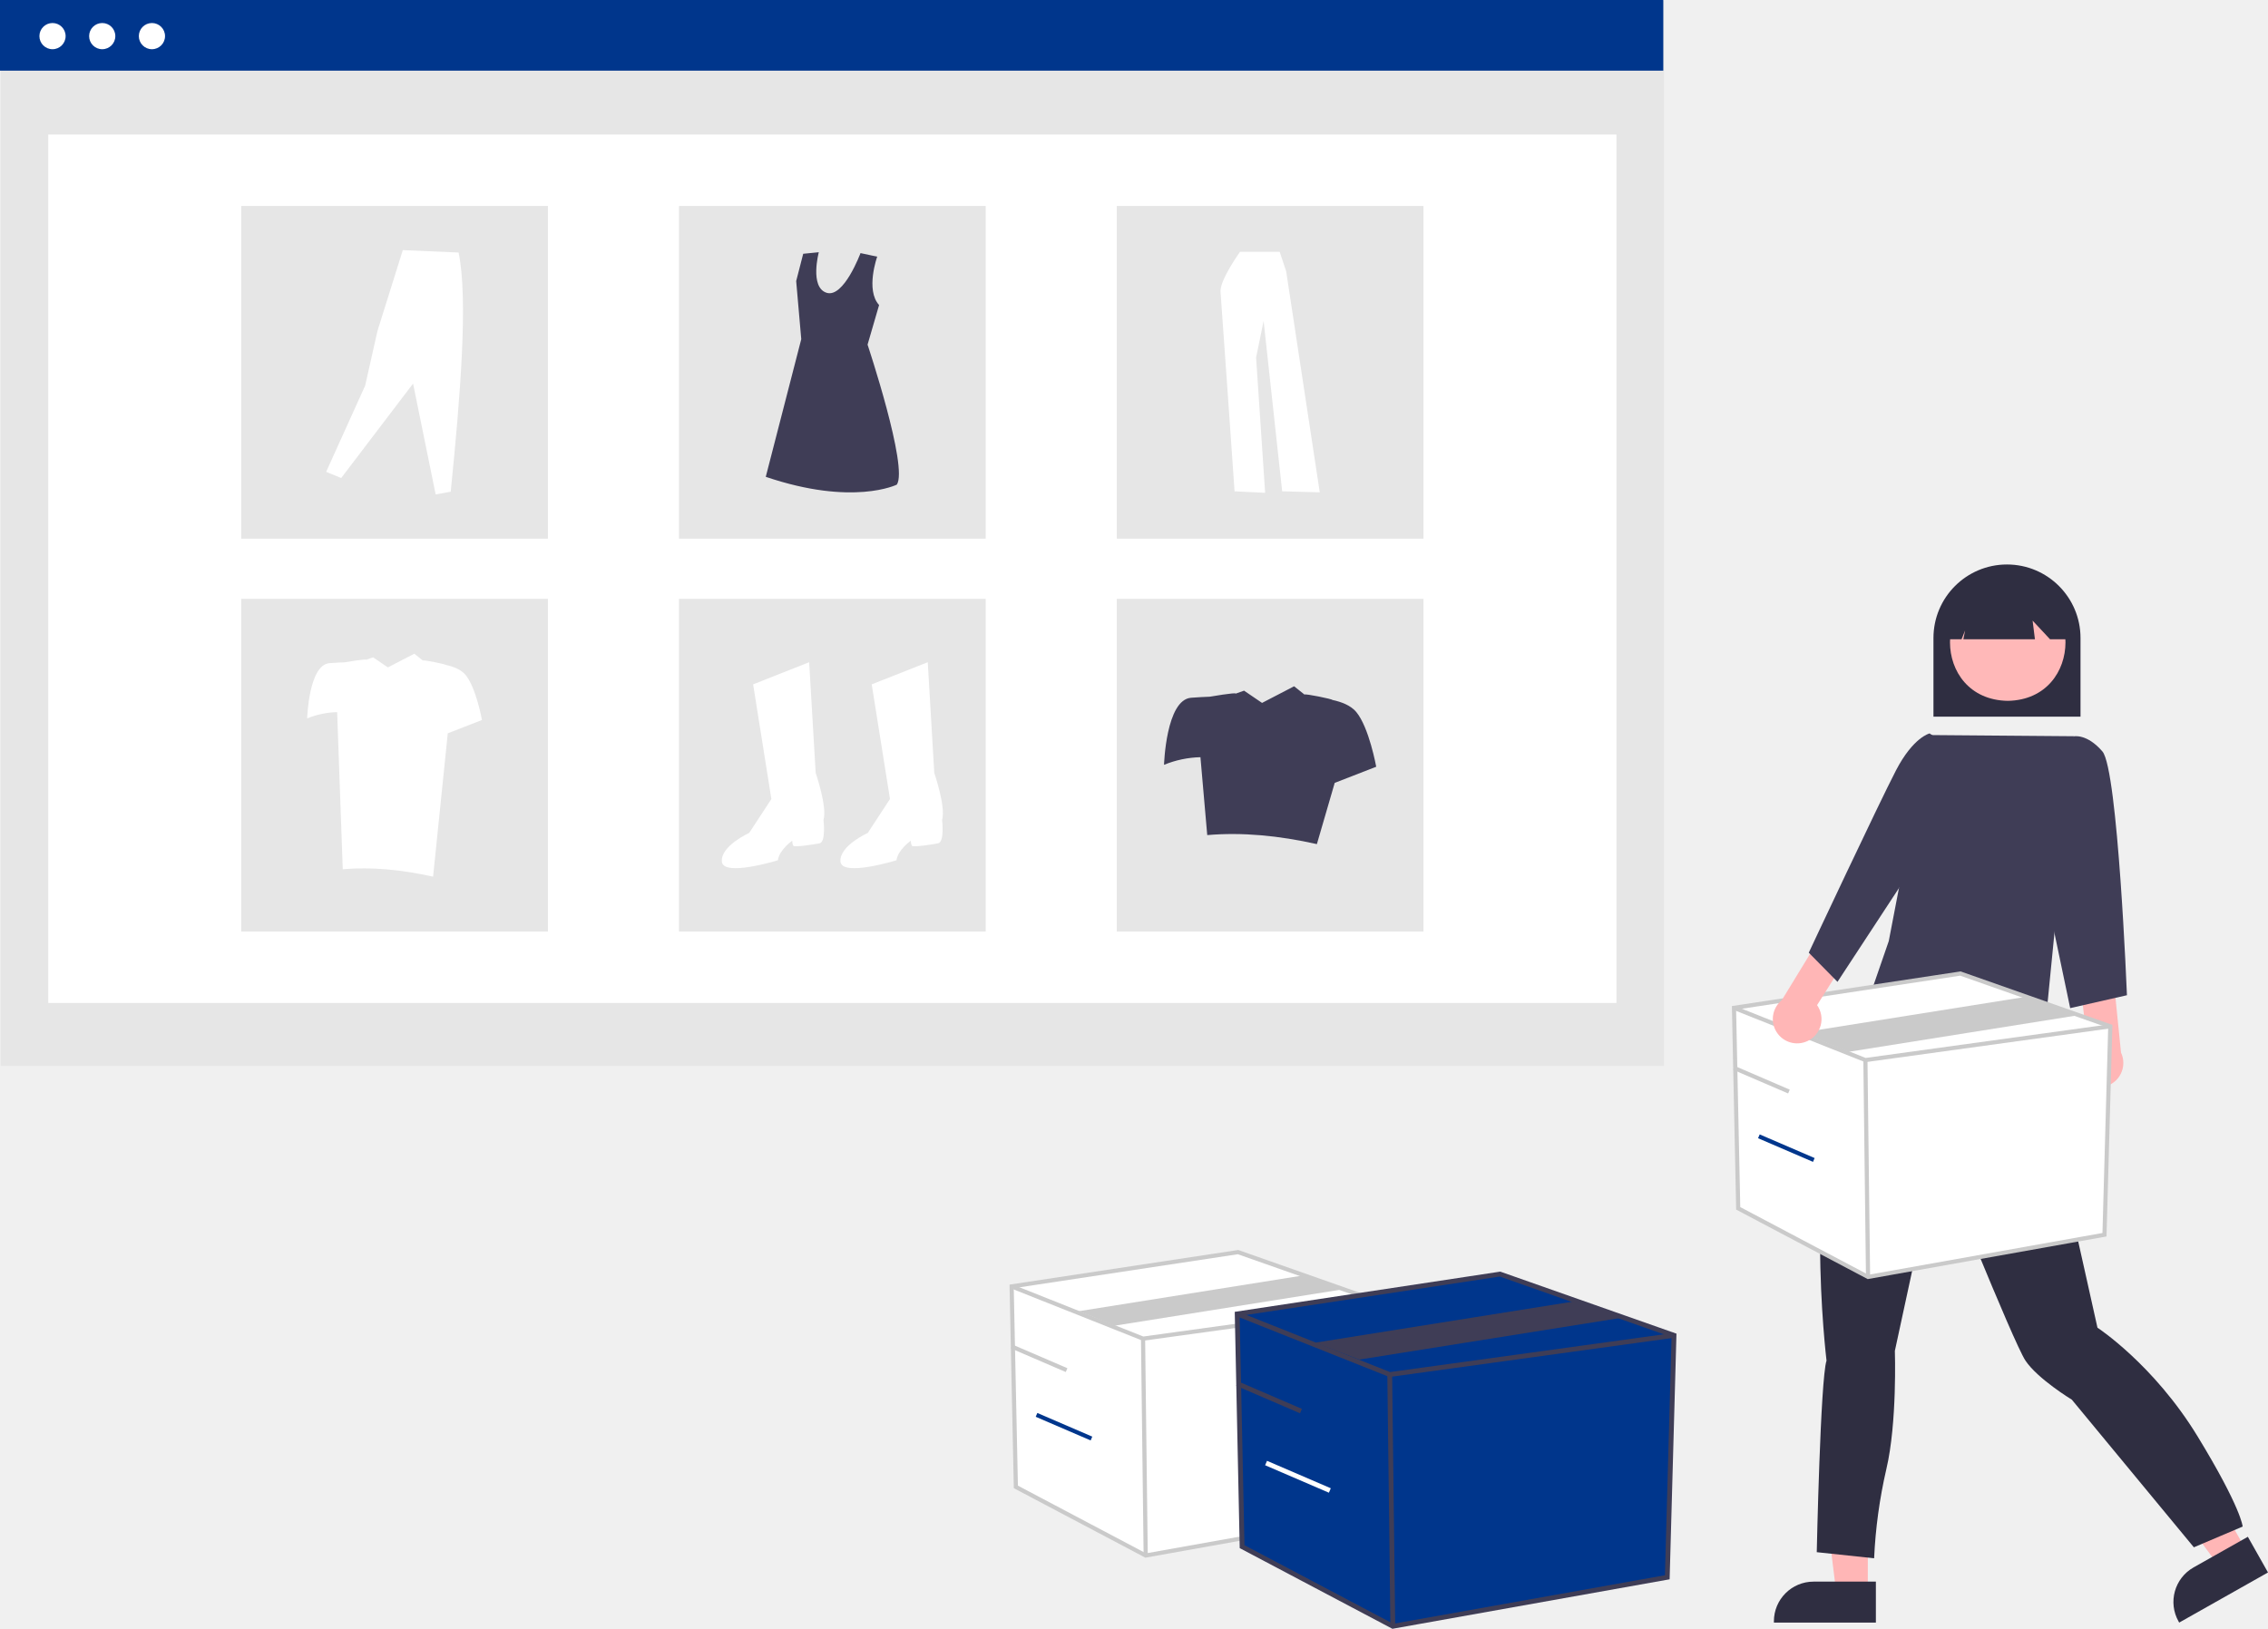
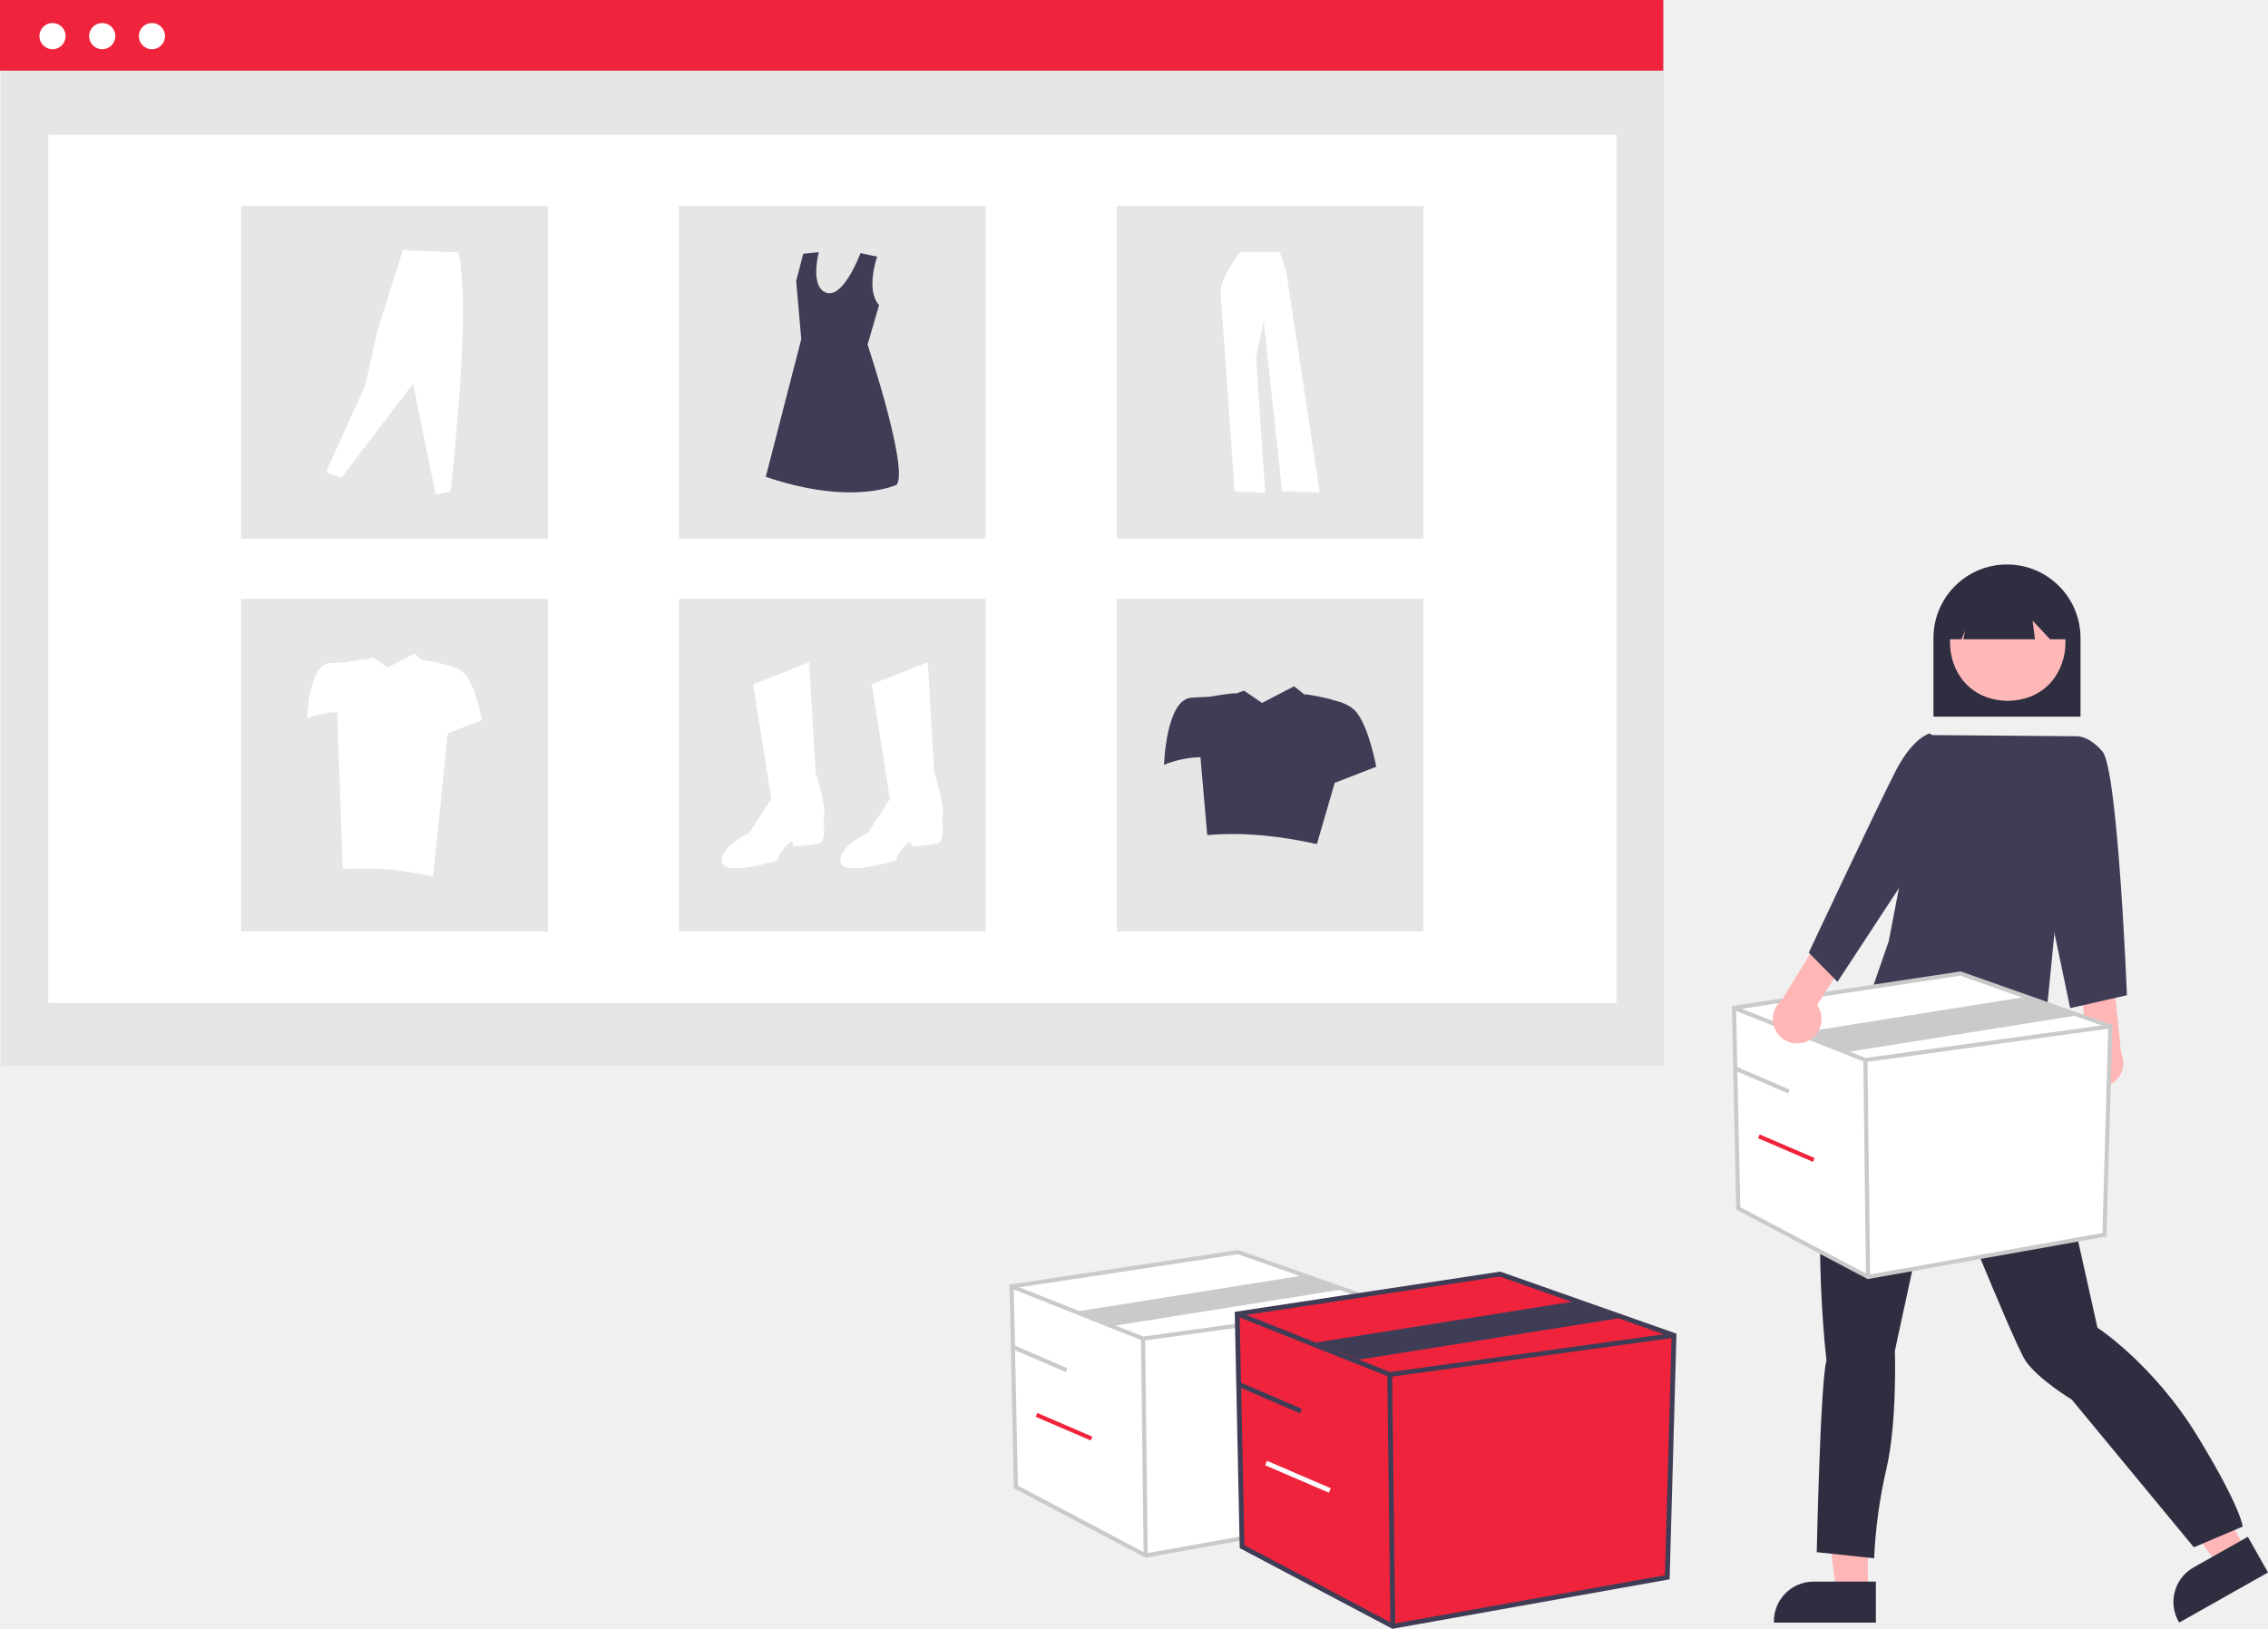
<svg xmlns="http://www.w3.org/2000/svg" data-name="Layer 1" width="879.125" height="631.485" viewBox="0 0 879.125 631.485">
  <rect id="b93b1ef9-49b5-4354-905b-d9dddde45a10" data-name="Rectangle 338" x="0.275" y="0.365" width="644.725" height="412.91" fill="#e6e6e6" />
  <rect id="ef7485f9-8ecd-46d9-949e-abdd8aa9e360" data-name="Rectangle 339" x="18.711" y="52.154" width="607.853" height="336.693" fill="#fff" />
-   <rect id="b4c2a7ec-beab-40bc-b587-23a202562f78" data-name="Rectangle 340" width="644.725" height="27.39" fill="#00368c" />
+   <rect id="b4c2a7ec-beab-40bc-b587-23a202562f78" data-name="Rectangle 340" width="644.725" height="27.39" fill="#ef233c" />
  <circle id="bd6d3ebf-cb6f-4fcb-b7cd-ad5a287d3324" data-name="Ellipse 513" cx="20.355" cy="14.004" r="5.077" fill="#fff" />
  <circle id="efb1158e-7a7d-4adb-9063-fc7dc50c76d5" data-name="Ellipse 514" cx="39.624" cy="14.004" r="5.077" fill="#fff" />
  <circle id="b51f9e19-f36b-4f29-afd5-008bb0fc20dd" data-name="Ellipse 515" cx="58.893" cy="14.004" r="5.077" fill="#fff" />
  <rect id="b636d421-4358-445b-b124-1d058e78c733" data-name="Rectangle 341" x="93.5" y="79.848" width="118.887" height="128.982" fill="#e6e6e6" />
  <rect id="ab9c902d-64a9-4a2b-a9ec-6dc7022c80f6" data-name="Rectangle 342" x="263.193" y="79.848" width="118.887" height="128.982" fill="#e6e6e6" />
  <rect id="f4a232af-026e-479b-8040-5c62e5965d9e" data-name="Rectangle 343" x="432.885" y="79.848" width="118.887" height="128.982" fill="#e6e6e6" />
  <rect id="ada16aa4-f84d-4851-87ee-a2852d96226a" data-name="Rectangle 344" x="93.5" y="232.176" width="118.887" height="128.982" fill="#e6e6e6" />
  <rect id="ebfcbe07-3b81-4d69-a4f5-6a8318d20e8d" data-name="Rectangle 345" x="263.193" y="232.176" width="118.887" height="128.982" fill="#e6e6e6" />
  <rect id="ead16b6d-d132-49a9-a42f-1f570e523a46" data-name="Rectangle 346" x="432.885" y="232.176" width="118.887" height="128.982" fill="#e6e6e6" />
  <path id="ab8ff6e3-f37e-4992-8347-ee905fdba816-465" data-name="Path 2643" d="M452.365,399.583l21.722-8.588,2.526,42.939s4.546,13.134,3.031,18.186c0,0,1.01,8.588-1.516,9.093s-9.6,1.516-10.1,1.01-.505-2.021-.505-2.021-5.052,3.536-5.557,7.577c0,0-21.217,6.567-21.722.505s10.608-11.114,10.608-11.114l8.588-13.134Z" transform="translate(-160.4375 -134.2577)" fill="#fff" />
  <path id="e647835b-1773-4993-9de9-376235a5ef39-466" data-name="Path 2644" d="M498.337,399.583l21.719-8.588,2.526,42.939s4.546,13.134,3.031,18.186c0,0,1.01,8.588-1.516,9.093s-9.6,1.516-10.1,1.01-.505-2.021-.505-2.021-5.052,3.536-5.557,7.577c0,0-21.217,6.567-21.722.505s10.608-11.114,10.608-11.114l8.588-13.134Z" transform="translate(-160.4375 -134.2577)" fill="#fff" />
  <path id="ee50e840-b8e9-4cc0-9b2e-64e12816c6e5-467" data-name="Path 2645" d="M500.459,233.768s-4.625,12.924.734,18.752l-4.468,15.353s15.874,47.622,11.339,54.274c0,0-16.932,8.466-50.8-3.024l13.757-53.367-1.965-22.526,2.721-10.583,6.047-.6s-3.628,13.606,3.024,15.723,13.141-15.383,13.141-15.383Z" transform="translate(-160.4375 -134.2577)" fill="#3f3d56" />
  <path id="b668efb4-5504-4326-941b-9be143c4d030-468" data-name="Path 2646" d="M286.858,317.195l5.837,2.388,27.858-36.613,8.755,42.98,5.837-1.061c3.744-37.055,6.8-74.85,3.051-92.726l-21.623-.929-9.816,31.311-4.776,21.225Z" transform="translate(-160.4375 -134.2577)" fill="#fff" />
  <path id="b699d661-049e-451c-8a7e-64343ac1c335-469" data-name="Path 2647" d="M641.115,231.87s-7.966,11.074-7.577,15.543,5.44,77.327,5.44,77.327l11.852.583-3.5-52.458,2.914-14.183,7.189,66.058,14.572.389-13.017-85.681-2.526-7.577Z" transform="translate(-160.4375 -134.2577)" fill="#fff" />
  <path id="a4f25674-ecb7-42aa-ae9a-d508200b11eb-470" data-name="Path 2648" d="M686.138,410.276c-2.115-2.538-5.751-3.91-9.242-4.652.1-.317-10.618-2.532-10.8-2.076l-4.041-3.219-12.417,6.447-6.977-4.75-3.241,1.15c.132-.572-10.061,1.194-10.061,1.194-1.947.07-4.434.192-7.218.406-9.749.75-10.5,26-10.5,26a39.85,39.85,0,0,1,14.113-2.955l2.635,30.2c13.553-1.162,27.767.19,42.5,3.5l6.909-23.74,16.089-6.257S691.138,416.275,686.138,410.276Z" transform="translate(-160.4375 -134.2577)" fill="#3f3d56" />
  <path id="b6d7fb25-d94e-4ba0-9382-3f72a4c565e4-471" data-name="Path 2649" d="M340.878,395.895c-1.743-2.091-4.738-3.222-7.615-3.833.086-.262-8.749-2.086-8.9-1.71l-3.33-2.652-10.229,5.312-5.749-3.913-2.67.948c.109-.471-8.29.983-8.29.983-1.6.058-3.654.158-5.947.335-8.033.618-8.651,21.421-8.651,21.421a32.837,32.837,0,0,1,11.629-2.435l2.171,60.914c11.167-.958,22.879.157,35.015,2.884l5.692-55.59,13.257-5.155S344.997,400.84,340.878,395.895Z" transform="translate(-160.4375 -134.2577)" fill="#fff" />
  <path id="abb48a01-b3b6-4bc9-9e6f-5cc93133d8eb-472" data-name="Path 2682" d="M909.888,412.109h57v-30.5a28.5,28.5,0,1,0-57,0Z" transform="translate(-160.4375 -134.2577)" fill="#2f2e41" />
  <path id="f1b40e10-dbea-4491-93e9-bf21ee1afe95-473" data-name="Path 2683" d="M884.442,751.453h-12.259l-5.833-47.292h18.094Z" transform="translate(-160.4375 -134.2577)" fill="#ffb6b6" />
  <path id="f19e2682-d3fb-40a9-8809-be7b68a78ac9-474" data-name="Path 2684" d="M887.57,747.45h-24.145a15.387,15.387,0,0,0-15.386,15.385v.5h39.531Z" transform="translate(-160.4375 -134.2577)" fill="#2f2e41" />
  <path id="b3618d44-3857-42e4-aed2-10e127155f21-475" data-name="Path 2685" d="M1030.997,735.092l-10.676,6.027-28.328-38.311,15.757-8.895Z" transform="translate(-160.4375 -134.2577)" fill="#ffb6b6" />
  <path id="a172411a-a77d-4e4f-ac70-c8342021cfb1-476" data-name="Path 2686" d="M1031.752,730.069l-21.025,11.866h0a15.387,15.387,0,0,0-5.834,20.963l.246.435,34.424-19.433Z" transform="translate(-160.4375 -134.2577)" fill="#2f2e41" />
  <path id="bd1532c7-07e2-44c0-82ff-fc8e0d37942d-477" data-name="Path 2687" d="M952.642,538.782l.946,4.73s2.838,2.838,1.419,4.257-.946,8.042-.946,8.042c.794,12.076,16.573,79.936,19.395,93.189,0,0,21.76,14.191,38.789,42.1s17.5,35.005,17.5,35.005l-18.918,8.043-47.3-57.238s-13.245-8.042-17.976-15.137-34.064-80.418-34.064-80.418l-16.56,76.633s.946,27.909-3.311,45.885a192.522,192.522,0,0,0-4.73,34.532l-22.233-2.365s1.419-67.172,3.784-74.268c0,0-9.934-81.836,9.934-114.476l16.012-42.687,15.682-6.036Z" transform="translate(-160.4375 -134.2577)" fill="#2f2e41" />
  <path id="e2a54528-859f-4f0e-9aca-6130773a8d3b-478" data-name="Path 2688" d="M938.682,360.565c-29.847.51-29.842,44.907,0,45.412C968.527,405.467,968.523,361.07,938.682,360.565Z" transform="translate(-160.4375 -134.2577)" fill="#ffb8b8" />
  <path id="aeace49c-5333-476f-965d-52da8fac2318-479" data-name="Path 2689" d="M915.711,382.093h5.073l1.381-3.454-.691,3.454h27.745l-.9-7.227,6.744,7.227h6.727v-3.916a23.038,23.038,0,1,0-46.076-.033v.033Z" transform="translate(-160.4375 -134.2577)" fill="#2f2e41" />
  <path id="aa5a3aa9-e50b-4b43-b42d-0c1415925835-480" data-name="Path 2690" d="M907.904,419.235l56.4.457-11.916,120.917s-65.959-3.481-66-23.614l6.179-17.891Z" transform="translate(-160.4375 -134.2577)" fill="#3f3d56" />
  <path id="aca4d347-909c-4b66-b72e-6bb1477aee43-481" data-name="Path 2693" d="M966.727,552.298a9.377,9.377,0,0,1,2.7-14.122l-2.451-21.287,12.573-4.645,3.039,30.111a9.428,9.428,0,0,1-15.861,9.943Z" transform="translate(-160.4375 -134.2577)" fill="#ffb6b6" />
  <path id="eab38d24-ad2d-4cbe-aaaa-db975580c866-482" data-name="Path 2694" d="M956.888,430.109l7.421-10.373s5.079-1.127,11.079,5.873,9.5,94.5,9.5,94.5l-22,5-13-62Z" transform="translate(-160.4375 -134.2577)" fill="#3f3d56" />
  <polygon points="672.135 390.739 673.771 468.476 724.096 495.071 815.744 478.705 817.995 397.899 759.896 377.441 672.135 390.739" fill="#fff" />
  <path d="M884.402,630.168,833.415,603.223l-1.661-78.916,88.658-13.433.189.066L979.252,531.593l-2.285,82.046ZM835.002,602.244l49.662,26.245,90.732-16.202,2.216-79.566L920.256,512.523,833.39,525.685Z" transform="translate(-160.4375 -134.2577)" fill="#cacaca" />
  <polygon points="722.973 411.816 722.776 411.738 671.838 391.485 672.431 389.992 723.173 410.166 817.885 397.103 818.105 398.695 722.973 411.816" fill="#cacaca" />
  <rect x="883.218" y="545.246" width="1.607" height="84.086" transform="translate(-167.5157 -123.4613) rotate(-0.69695)" fill="#cacaca" />
  <polygon points="716.536 407.792 698.174 400.348 786.569 386.263 804.931 393.706 716.536 407.792" fill="#cacaca" />
  <rect x="842.417" y="541.277" width="1.607" height="23.186" transform="translate(-158.4769 974.4608) rotate(-66.70554)" fill="#cacaca" />
-   <rect x="852.06" y="567.797" width="1.607" height="23.186" transform="translate(-177.0052 999.3509) rotate(-66.70554)" fill="#00368c" />
+   <rect x="852.06" y="567.797" width="1.607" height="23.186" transform="translate(-177.0052 999.3509) rotate(-66.70554)" fill="#ef233c" />
  <polygon points="392.135 498.739 393.771 576.476 444.096 603.071 535.744 586.705 537.995 505.899 479.896 485.441 392.135 498.739" fill="#fff" />
  <path d="M604.402,738.168,553.415,711.223l-1.661-78.916,88.658-13.433.189.066L699.252,639.593l-2.285,82.046ZM555.002,710.244l49.662,26.245,90.732-16.202,2.216-79.566L640.256,620.523,553.39,633.685Z" transform="translate(-160.4375 -134.2577)" fill="#cacaca" />
  <polygon points="442.973 519.816 442.776 519.738 391.838 499.485 392.431 497.992 443.173 518.166 537.885 505.103 538.105 506.695 442.973 519.816" fill="#cacaca" />
  <rect x="603.218" y="653.246" width="1.607" height="84.086" transform="translate(-168.8501 -126.8591) rotate(-0.69695)" fill="#cacaca" />
  <polygon points="432.088 513.962 418.174 508.348 506.569 494.263 520.482 499.877 432.088 513.962" fill="#cacaca" />
  <rect x="562.417" y="649.277" width="1.607" height="23.186" transform="translate(-426.9454 782.5758) rotate(-66.70554)" fill="#cacaca" />
-   <rect x="572.06" y="675.797" width="1.607" height="23.186" transform="translate(-445.4736 807.4659) rotate(-66.70554)" fill="#00368c" />
-   <polygon points="479.563 509.397 481.463 599.638 539.882 630.51 646.271 611.512 648.883 517.709 581.44 493.961 479.563 509.397" fill="#00368c" />
+   <rect x="572.06" y="675.797" width="1.607" height="23.186" transform="translate(-445.4736 807.4659) rotate(-66.70554)" fill="#ef233c" />
+   <polygon points="479.563 509.397 481.463 599.638 539.882 630.51 646.271 611.512 648.883 517.709 581.44 493.961 479.563 509.397" fill="#ef233c" />
  <path d="M700.167,765.742l-59.188-31.278-1.929-91.608,102.918-15.594.219.077L810.272,651.312l-2.652,95.242ZM642.821,733.327l57.65,30.466,105.326-18.808,2.572-92.364-66.582-23.445-100.837,15.278Z" transform="translate(-160.4375 -134.2577)" fill="#3f3d56" />
  <polygon points="538.578 533.865 538.35 533.774 479.218 510.264 479.907 508.53 538.81 531.949 648.755 516.785 649.01 518.633 538.578 533.865" fill="#3f3d56" />
  <rect x="698.792" y="667.161" width="1.866" height="97.61" transform="translate(-169.0945 -125.6935) rotate(-0.69695)" fill="#3f3d56" />
  <polygon points="526.888 527.112 509.79 520.553 612.402 504.202 629.501 510.761 526.888 527.112" fill="#3f3d56" />
  <rect x="651.428" y="662.554" width="1.866" height="26.916" transform="translate(-386.9633 873.6041) rotate(-66.70554)" fill="#3f3d56" />
  <rect x="662.623" y="693.339" width="1.866" height="26.916" transform="translate(-408.4716 902.4975) rotate(-66.70554)" fill="#fff" />
  <path id="af1e2e82-f248-43bd-a869-489ddf745161-483" data-name="Path 2691" d="M861.105,537.851a9.377,9.377,0,0,0,3.673-13.9l11.422-18.13-9.324-9.628-15.771,25.829a9.428,9.428,0,0,0,10,15.83Z" transform="translate(-160.4375 -134.2577)" fill="#ffb6b6" />
  <path id="ed6195a6-5e50-4e12-8380-54bfefa6b2ae-484" data-name="Path 2692" d="M916.571,424.001l-8.183-5.392s-6.315,1.416-13.031,14.334-33.8,70.672-33.8,70.672l11.133,11.3,29.7-45.309Z" transform="translate(-160.4375 -134.2577)" fill="#3f3d56" />
</svg>
